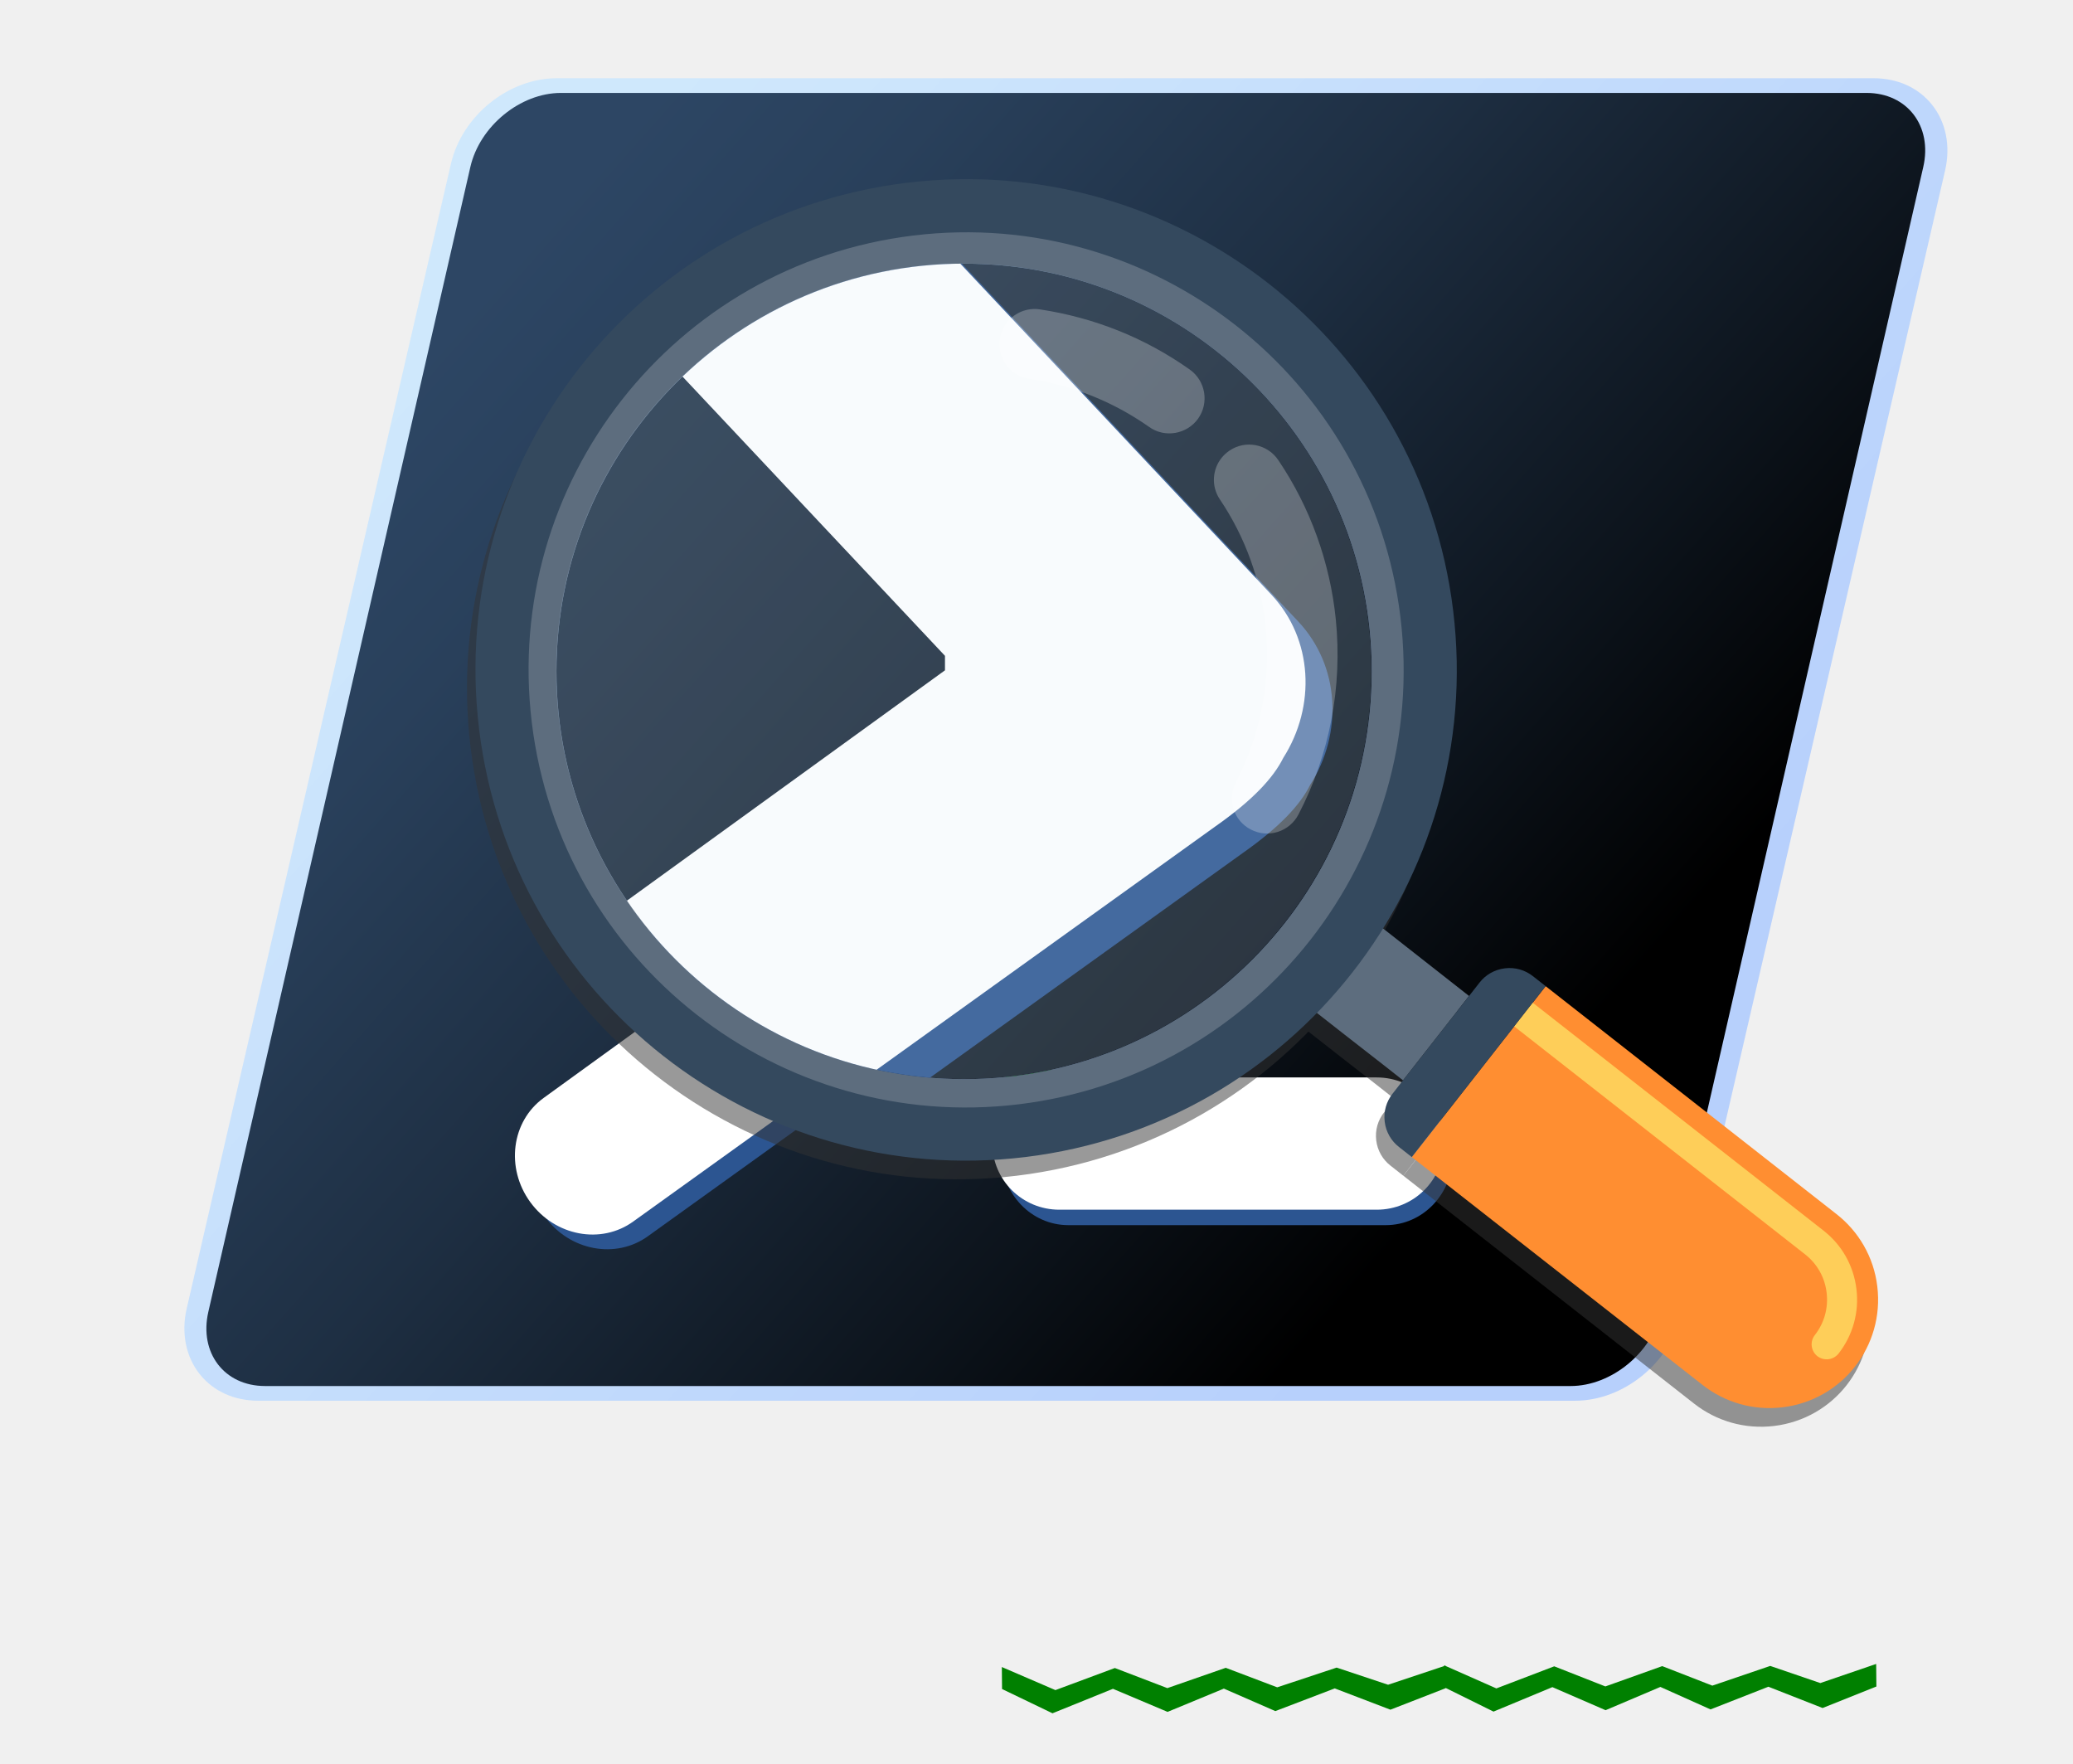
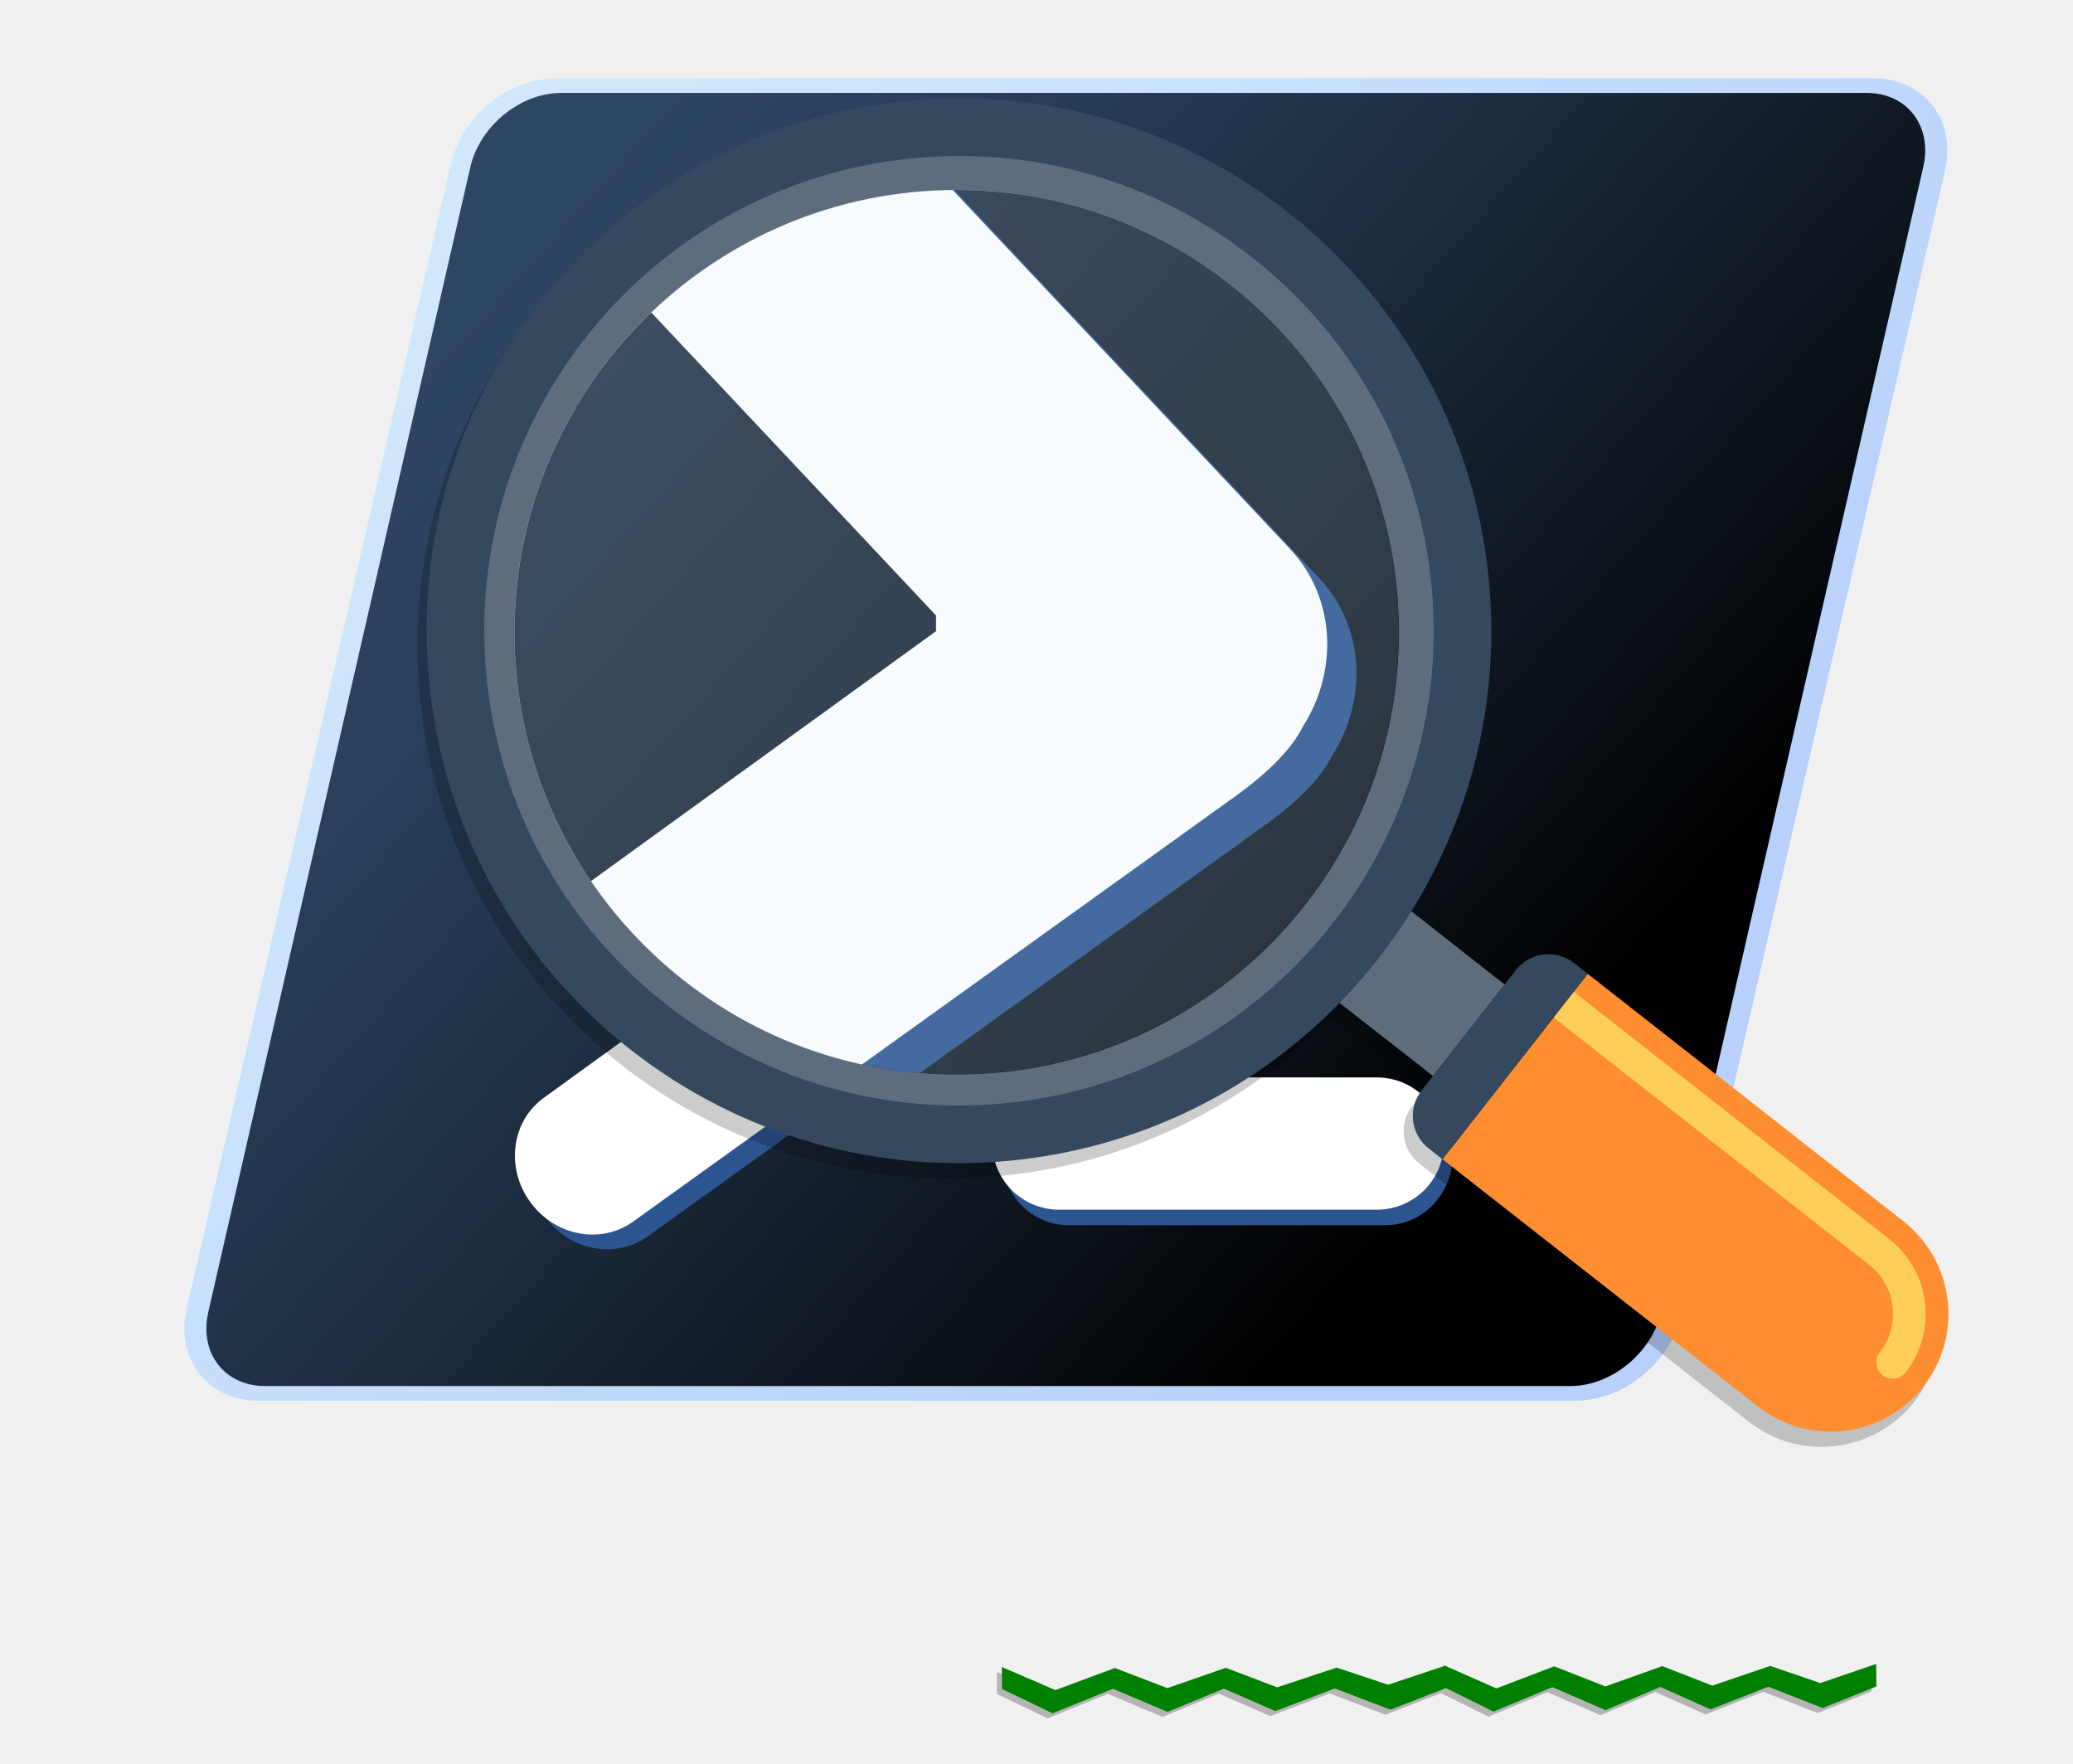
<svg xmlns="http://www.w3.org/2000/svg" version="1.1" id="Capa_1" x="0px" y="0px" viewBox="0 0 825.362 702.031" xml:space="preserve" width="825.362" height="702.031">
  <defs id="defs57">
    <linearGradient id="SVGID_1_" gradientUnits="userSpaceOnUse" x1="95.267" y1="91.926" x2="26.7" y2="30.68" gradientTransform="matrix(7.48733,0,0,7.48733,-850.3737,-267.4638)">
      <stop offset="0" style="stop-color:#A9C8FF" id="stop8" />
      <stop offset="1" style="stop-color:#C7E6FF" id="stop10" />
    </linearGradient>
    <linearGradient y2="90.278" x2="93.585" y1="30.778" x1="26.585" gradientUnits="userSpaceOnUse" id="SVGID_2_">
      <stop id="stop15" style="stop-color:#2D4664" offset="0" />
      <stop id="stop17" style="stop-color:#29405B" offset="0.169" />
      <stop id="stop19" style="stop-color:#1E2F43" offset="0.445" />
      <stop id="stop21" style="stop-color:#0C131B" offset="0.79" />
      <stop id="stop23" style="stop-color:#000000" offset="1" />
    </linearGradient>
    <clipPath clipPathUnits="userSpaceOnUse" id="clipPath1009">
      <path style="fill:#cee2f2;stroke-width:0.247" d="m 60.343,104.741 c 21.284,0 38.543,-17.253 38.543,-38.547 0,-21.279 -17.26,-38.542 -38.543,-38.542 -21.283,0 -38.545,17.263 -38.545,38.542 0,21.293 17.258,38.547 38.545,38.547 z" id="path1011" />
    </clipPath>
    <linearGradient id="SVGID_1_-8" gradientUnits="userSpaceOnUse" x1="95.267" y1="91.926" x2="26.7" y2="30.68">
      <stop offset="0" style="stop-color:#A9C8FF" id="stop8-9" />
      <stop offset="1" style="stop-color:#C7E6FF" id="stop10-6" />
    </linearGradient>
    <linearGradient y2="90.278" x2="93.585" y1="30.778" x1="26.585" gradientUnits="userSpaceOnUse" id="SVGID_2_-8">
      <stop id="stop15-6" style="stop-color:#2D4664" offset="0" />
      <stop id="stop17-8" style="stop-color:#29405B" offset="0.169" />
      <stop id="stop19-6" style="stop-color:#1E2F43" offset="0.445" />
      <stop id="stop21-1" style="stop-color:#0C131B" offset="0.79" />
      <stop id="stop23-0" style="stop-color:#000000" offset="1" />
    </linearGradient>
    <clipPath clipPathUnits="userSpaceOnUse" id="clipPath4843">
      <path style="opacity:0.6;fill:#cee2f2;stroke-width:0.726" d="m -361.189,311.901 c 62.581,0 113.329,-50.729 113.329,-113.34 0,-62.565 -50.75,-113.325 -113.329,-113.325 -62.578,0 -113.335,50.76 -113.335,113.325 0,62.608 50.743,113.34 113.335,113.34 z" id="path4845" />
    </clipPath>
  </defs>
  <g id="g869-7" transform="matrix(5.849571,0,0,5.849571,50,-80)">
    <g id="g4-5">
      <line style="fill:none" id="line2-4" y2="0" x2="0" y1="128" x1="0" />
    </g>
    <line style="clip-rule:evenodd;opacity:0;fill:#00ff18;fill-rule:evenodd" id="line6-5" y2="0" x2="0" y1="128" x1="0" />
    <path style="clip-rule:evenodd;opacity:0.8;fill:url(#SVGID_1_-8);fill-rule:evenodd" id="path13-8" d="M 9.033,109 C 7.4,109 5.987,108.362 5.055,107.202 4.103,106.017 3.776,104.388 4.159,102.732 L 22.145,24.821 C 22.899,21.557 26.062,19 29.349,19 h 89.623 c 1.634,0 3.047,0.638 3.978,1.798 0.952,1.184 1.279,2.814 0.896,4.47 l -17.986,77.911 c -0.753,3.264 -3.917,5.822 -7.203,5.822 H 9.033 Z" />
    <g id="g30-4">
      <g id="g28-1">
        <linearGradient y2="90.278" x2="93.585" y1="30.778" x1="26.585" gradientUnits="userSpaceOnUse" id="linearGradient943">
          <stop id="stop933" style="stop-color:#2D4664" offset="0" />
          <stop id="stop935" style="stop-color:#29405B" offset="0.169" />
          <stop id="stop937" style="stop-color:#1E2F43" offset="0.445" />
          <stop id="stop939" style="stop-color:#0C131B" offset="0.79" />
          <stop id="stop941" style="stop-color:#000000" offset="1" />
        </linearGradient>
        <path style="clip-rule:evenodd;fill:url(#SVGID_2_-8);fill-rule:evenodd" id="path26-6" d="M 118.5,20 H 29.634 c -2.769,0 -5.53,2.259 -6.168,5.045 L 5.632,102.955 C 4.995,105.742 6.722,108 9.491,108 h 88.865 c 2.769,0 5.53,-2.258 6.168,-5.045 L 122.358,25.044 C 122.996,22.259 121.268,20 118.5,20 Z" />
      </g>
    </g>
    <path style="clip-rule:evenodd;fill:#2c5591;fill-rule:evenodd" id="path32-5" d="m 64.165,87.558 h 21.613 c 2.513,0 4.55,2.125 4.55,4.746 0,2.621 -2.037,4.747 -4.55,4.747 H 64.165 c -2.513,0 -4.55,-2.125 -4.55,-4.747 0,-2.621 2.037,-4.746 4.55,-4.746 z" />
    <path style="clip-rule:evenodd;fill:#2c5591;fill-rule:evenodd" id="path34-7" d="m 78.184,66.455 c -0.372,0.749 -1.144,1.575 -2.509,2.534 L 35.562,97.798 c -2.19,1.591 -5.334,1.001 -7.021,-1.319 -1.687,-2.32 -1.28,-5.49 0.91,-7.082 L 65.624,63.203 V 62.665 L 42.896,38.487 c -1.854,-1.972 -1.661,-5.161 0.431,-7.124 2.092,-1.962 5.29,-1.954 7.144,0.018 l 27.271,29.012 c 1.548,1.647 1.663,4.141 0.442,6.062 z" />
    <path style="clip-rule:evenodd;fill:#ffffff;fill-rule:evenodd" id="path36-5" d="m 77.184,65.455 c -0.372,0.749 -1.144,1.575 -2.509,2.534 L 34.562,96.798 c -2.19,1.591 -5.334,1.001 -7.021,-1.319 -1.687,-2.32 -1.28,-5.49 0.91,-7.082 L 64.624,62.203 V 61.665 L 41.896,37.487 c -1.854,-1.972 -1.661,-5.161 0.431,-7.124 2.092,-1.962 5.29,-1.954 7.144,0.018 l 27.271,29.012 c 1.548,1.647 1.663,4.141 0.442,6.062 z" />
    <path style="clip-rule:evenodd;fill:#ffffff;fill-rule:evenodd" id="path38-7" d="m 63.55,87 h 21.613 c 2.513,0 4.55,2.015 4.55,4.5 0,2.485 -2.037,4.5 -4.55,4.5 H 63.55 C 61.037,96 59,93.985 59,91.5 59,89.015 61.037,87 63.55,87 Z" />
  </g>
  <g id="g24" transform="translate(179.3527,67.56316)">
</g>
  <g id="g26" transform="translate(179.3527,67.56316)">
</g>
  <g id="g28" transform="translate(179.3527,67.56316)">
</g>
  <g id="g30" transform="translate(179.3527,67.56316)">
</g>
  <g id="g32" transform="translate(179.3527,67.56316)">
</g>
  <g id="g34" transform="translate(179.3527,67.56316)">
</g>
  <g id="g36" transform="translate(179.3527,67.56316)">
</g>
  <g id="g38" transform="translate(179.3527,67.56316)">
</g>
  <g id="g40" transform="translate(179.3527,67.56316)">
</g>
  <g id="g42" transform="translate(179.3527,67.56316)">
</g>
  <g id="g44" transform="translate(179.3527,67.56316)">
</g>
  <g id="g46" transform="translate(179.3527,67.56316)">
</g>
  <g id="g48" transform="translate(179.3527,67.56316)">
</g>
  <g id="g50" transform="translate(179.3527,67.56316)">
</g>
  <g id="g52" transform="translate(179.3527,67.56316)">
</g>
-   <g id="g4784" style="opacity:0.5;fill:#333333" transform="translate(-214.9707,-303.697)">
-     <path id="path4-8" d="m 826.997,703.705 115.81,90.741 c 8.709,6.805 14.835,16.974 16.239,28.807 1.438,11.849 -2.049,23.175 -8.873,31.896 -6.809,8.678 -16.959,14.754 -28.807,16.191 -11.844,1.437 -23.141,-2.036 -31.852,-8.858 l -115.805,-90.752 z" style="fill:#333333;stroke-width:1.027" />
-     <path id="path6-2" d="m 814.476,719.709 v 0 l 7.372,-9.427 115.822,90.755 c 7.313,5.735 11.952,13.979 13.068,23.218 1.124,9.264 -1.418,18.396 -7.13,25.722 -1.049,1.285 -2.501,2.044 -4,2.226 -1.533,0.186 -3.113,-0.205 -4.434,-1.218 -2.582,-2.052 -3.035,-5.785 -1.016,-8.377 3.786,-4.815 5.443,-10.848 4.706,-16.928 -0.719,-6.056 -3.779,-11.475 -8.575,-15.226 z" style="fill:#333333;stroke-width:1.027" />
-     <polygon transform="matrix(1.019689,-0.1237357,0.1237357,1.019689,378.8169,407.41)" id="polygon2-4" points="368.471,339.113 335.562,306.153 306.161,335.555 318.743,348.142 333.453,362.775 339.121,368.484 " style="fill:#333333" />
-     <g transform="matrix(1.019689,-0.1237357,0.1237357,1.019689,378.8169,407.41)" id="g12-7" style="fill:#333333">
-       <path id="path8-8" d="m 338.916,398.413 59.484,-59.5 -4.436,-4.447 c -2.678,-2.688 -6.339,-4.321 -10.409,-4.321 -4.096,0 -7.767,1.626 -10.419,4.301 l -38.682,38.702 c -2.657,2.637 -4.316,6.308 -4.316,10.409 0,4.04 1.656,7.757 4.316,10.378 z" style="fill:#333333" />
-       <path id="path10-8" d="M 0,190.162 C 0,85.156 85.143,0.003 190.17,0.003 c 105.037,0 190.175,85.158 190.175,190.159 0,105.037 -85.148,190.175 -190.175,190.2 C 85.143,380.337 0,295.196 0,190.162 Z" style="fill:#333333" />
+   <g id="g4784" style="opacity:0.2;fill:#000000" transform="matrix(1.084943,0,0,1.084943,-268.7486,-369.7385)">
+     <path id="path4-8" d="m 826.997,703.705 115.81,90.741 c 8.709,6.805 14.835,16.974 16.239,28.807 1.438,11.849 -2.049,23.175 -8.873,31.896 -6.809,8.678 -16.959,14.754 -28.807,16.191 -11.844,1.437 -23.141,-2.036 -31.852,-8.858 l -115.805,-90.752 z" style="fill:#000000;stroke-width:1.027" />
+     <path id="path6-2" d="m 814.476,719.709 v 0 l 7.372,-9.427 115.822,90.755 c 7.313,5.735 11.952,13.979 13.068,23.218 1.124,9.264 -1.418,18.396 -7.13,25.722 -1.049,1.285 -2.501,2.044 -4,2.226 -1.533,0.186 -3.113,-0.205 -4.434,-1.218 -2.582,-2.052 -3.035,-5.785 -1.016,-8.377 3.786,-4.815 5.443,-10.848 4.706,-16.928 -0.719,-6.056 -3.779,-11.475 -8.575,-15.226 z" style="fill:#000000;stroke-width:1.027" />
+     <polygon transform="matrix(1.019689,-0.1237357,0.1237357,1.019689,378.8169,407.41)" id="polygon2-4" points="339.121,368.484 368.471,339.113 335.562,306.153 306.161,335.555 318.743,348.142 333.453,362.775 " style="fill:#000000" />
+     <g transform="matrix(1.019689,-0.1237357,0.1237357,1.019689,378.8169,407.41)" id="g12-7" style="fill:#000000">
+       <path id="path8-8" d="m 338.916,398.413 59.484,-59.5 -4.436,-4.447 c -2.678,-2.688 -6.339,-4.321 -10.409,-4.321 -4.096,0 -7.767,1.626 -10.419,4.301 l -38.682,38.702 c -2.657,2.637 -4.316,6.308 -4.316,10.409 0,4.04 1.656,7.757 4.316,10.378 z" style="fill:#000000" />
+       <path id="path10-8" d="M 0,190.162 C 0,85.156 85.143,0.003 190.17,0.003 c 105.037,0 190.175,85.158 190.175,190.159 0,105.037 -85.148,190.175 -190.175,190.2 C 85.143,380.337 0,295.196 0,190.162 Z" style="fill:#000000" />
    </g>
-     <path id="path14-1" d="m 617.246,750.719 c 95.479,-11.586 163.527,-98.397 151.936,-193.919 -11.585,-95.467 -98.422,-163.508 -193.902,-151.922 -95.494,11.59 -163.53,98.419 -151.945,193.892 11.591,95.52 98.418,163.538 193.912,151.95 z" style="fill:#333333;stroke-width:1.027" />
-     <path id="path16-0-9" d="m 597.207,741.418 c 89.629,0 162.311,-72.654 162.311,-162.328 0,-89.607 -72.686,-162.306 -162.311,-162.306 -89.626,0 -162.32,72.699 -162.32,162.306 0,89.668 72.675,162.328 162.32,162.328 z" style="opacity:0.6;fill:#333333;stroke-width:1.04" />
-     <g transform="matrix(1.019689,-0.1237357,0.1237357,1.019689,378.8169,407.41)" style="opacity:0.25;fill:#333333" id="g22-7">
-       <path id="path18-7" d="m 194.273,59.774 c -2.657,-3.942 -7.224,-6.41 -12.25,-6.124 -21.535,1.308 -41.887,7.373 -60.485,18.171 -6.548,3.83 -8.794,12.27 -4.979,18.849 3.814,6.497 12.265,8.809 18.793,4.943 14.835,-8.558 31.073,-13.42 48.287,-14.469 7.562,-0.394 13.379,-6.917 12.91,-14.474 -0.087,-2.619 -0.965,-4.974 -2.276,-6.896 z" style="fill:#333333" />
-       <path id="path20-4" d="m 105.94,105.004 c -0.732,-1.098 -1.687,-2.117 -2.734,-2.985 -5.906,-4.831 -14.566,-3.891 -19.341,2.01 -14.054,17.254 -23.726,37.955 -27.996,59.986 -5.051,26.166 -2.409,52.956 7.624,77.504 2.924,7.076 10.972,10.399 17.992,7.506 7.04,-2.852 10.394,-10.87 7.511,-17.946 -8,-19.576 -10.076,-40.955 -6.013,-61.839 3.323,-17.587 11.049,-34.099 22.259,-47.869 3.898,-4.794 4.001,-11.521 0.698,-16.367 z" style="fill:#333333" />
+     <path id="path14-1" d="m 617.246,750.719 c 95.479,-11.586 163.527,-98.397 151.936,-193.919 -11.585,-95.467 -98.422,-163.508 -193.902,-151.922 -95.494,11.59 -163.53,98.419 -151.945,193.892 11.591,95.52 98.418,163.538 193.912,151.95 z" style="fill:#000000;stroke-width:1.027" />
+     <path id="path16-0-9" d="m 597.207,741.418 c 89.629,0 162.311,-72.654 162.311,-162.328 0,-89.607 -72.686,-162.306 -162.311,-162.306 -89.626,0 -162.32,72.699 -162.32,162.306 0,89.668 72.675,162.328 162.32,162.328 z" style="opacity:0.6;fill:#000000;stroke-width:1.04" />
+     <g transform="matrix(1.019689,-0.1237357,0.1237357,1.019689,378.8169,407.41)" style="opacity:0.25;fill:#000000" id="g22-7">
+       <path id="path18-7" d="m 194.273,59.774 c -2.657,-3.942 -7.224,-6.41 -12.25,-6.124 -21.535,1.308 -41.887,7.373 -60.485,18.171 -6.548,3.83 -8.794,12.27 -4.979,18.849 3.814,6.497 12.265,8.809 18.793,4.943 14.835,-8.558 31.073,-13.42 48.287,-14.469 7.562,-0.394 13.379,-6.917 12.91,-14.474 -0.087,-2.619 -0.965,-4.974 -2.276,-6.896 z" style="fill:#000000" />
+       <path id="path20-4" d="m 105.94,105.004 c -0.732,-1.098 -1.687,-2.117 -2.734,-2.985 -5.906,-4.831 -14.566,-3.891 -19.341,2.01 -14.054,17.254 -23.726,37.955 -27.996,59.986 -5.051,26.166 -2.409,52.956 7.624,77.504 2.924,7.076 10.972,10.399 17.992,7.506 7.04,-2.852 10.394,-10.87 7.511,-17.946 -8,-19.576 -10.076,-40.955 -6.013,-61.839 3.323,-17.587 11.049,-34.099 22.259,-47.869 3.898,-4.794 4.001,-11.521 0.698,-16.367 z" style="fill:#000000" />
    </g>
  </g>
-   <path style="fill:#ff8e31;stroke-width:1.027" d="m 615.398,392.581 115.81,90.741 c 8.709,6.805 14.835,16.974 16.239,28.807 1.438,11.849 -2.049,23.175 -8.873,31.896 -6.809,8.678 -16.959,14.754 -28.807,16.191 -11.844,1.437 -23.141,-2.036 -31.852,-8.858 L 562.11,460.607 Z" id="path4" />
-   <path style="fill:#fece59;stroke-width:1.027" d="m 602.877,408.585 v 0 l 7.372,-9.427 115.822,90.755 c 7.313,5.735 11.952,13.979 13.068,23.218 1.124,9.264 -1.418,18.396 -7.13,25.722 -1.049,1.285 -2.501,2.044 -4,2.226 -1.533,0.186 -3.113,-0.205 -4.434,-1.218 -2.582,-2.052 -3.035,-5.785 -1.016,-8.377 3.786,-4.815 5.443,-10.848 4.706,-16.928 -0.719,-6.056 -3.779,-11.475 -8.575,-15.226 z" id="path6" />
-   <polygon style="fill:#5d6d7e" points="306.161,335.555 318.743,348.142 333.453,362.775 339.121,368.484 368.471,339.113 335.562,306.153 " id="polygon2" transform="matrix(1.019689,-0.1237357,0.1237357,1.019689,167.2179,96.28633)" />
-   <g id="g12" transform="matrix(1.019689,-0.1237357,0.1237357,1.019689,167.2179,96.28633)">
+   <path style="fill:#ff8e31;stroke-width:1.114" d="m 632.154,387.683 125.647,98.448 c 9.449,7.383 16.095,18.416 17.618,31.254 1.56,12.855 -2.223,25.143 -9.627,34.606 -7.387,9.415 -18.399,16.007 -31.254,17.567 -12.85,1.559 -25.107,-2.209 -34.558,-9.61 L 574.339,461.488 Z" id="path4" />
+   <path style="fill:#fece59;stroke-width:1.114" d="m 618.57,405.047 v 0 l 7.998,-10.227 125.66,98.464 c 7.934,6.222 12.968,15.167 14.178,25.19 1.22,10.051 -1.539,19.959 -7.735,27.907 -1.139,1.394 -2.714,2.217 -4.34,2.415 -1.663,0.202 -3.378,-0.222 -4.81,-1.321 -2.802,-2.226 -3.293,-6.277 -1.103,-9.088 4.108,-5.223 5.906,-11.77 5.105,-18.366 -0.78,-6.57 -4.101,-12.449 -9.304,-16.519 z" id="path6" />
+   <polygon style="fill:#5d6d7e" points="306.161,335.555 318.743,348.142 333.453,362.775 339.121,368.484 368.471,339.113 335.562,306.153 " id="polygon2" transform="matrix(1.106304,-0.1342462,0.1342462,1.106304,145.9042,66.22064)" />
+   <g id="g12" transform="matrix(1.106304,-0.1342462,0.1342462,1.106304,145.9042,66.22064)">
    <path style="fill:#34495e" d="m 338.916,398.413 59.484,-59.5 -4.436,-4.447 c -2.678,-2.688 -6.339,-4.321 -10.409,-4.321 -4.096,0 -7.767,1.626 -10.419,4.301 l -38.682,38.702 c -2.657,2.637 -4.316,6.308 -4.316,10.409 0,4.04 1.656,7.757 4.316,10.378 z" id="path8" />
    <path style="fill:#34495e" d="M 0,190.162 C 0,85.156 85.143,0.003 190.17,0.003 c 105.037,0 190.175,85.158 190.175,190.159 0,105.037 -85.148,190.175 -190.175,190.2 C 85.143,380.337 0,295.196 0,190.162 Z" id="path10" />
  </g>
-   <path style="fill:#5d6d7e;stroke-width:1.027" d="M 405.647,439.596 C 501.125,428.01 569.174,341.199 557.583,245.676 545.998,150.209 459.161,82.168 363.68,93.754 c -95.494,11.59 -163.53,98.419 -151.945,193.892 11.591,95.52 98.418,163.538 193.912,151.95 z" id="path14" />
-   <g id="g4918" transform="translate(-633.1434,-27.51223)">
+   <path style="fill:#5d6d7e;stroke-width:1.114" d="M 404.586,438.692 C 508.175,426.122 582.004,331.936 569.428,228.3 556.859,124.723 462.646,50.903 359.055,63.473 255.45,76.048 181.633,170.252 194.203,273.835 c 12.576,103.634 106.778,177.429 210.383,164.857 z" id="path14" />
+   <g id="g4918" transform="matrix(1.084943,0,0,1.084943,-722.4422,-68.09375)">
    <g clip-path="url(#clipPath4843)" transform="matrix(1.432217,0,0,1.432217,1534.308,10.38764)" id="g4841">
      <flowRoot xml:space="preserve" id="flowRoot968" style="font-style:normal;font-weight:normal;font-size:40px;line-height:1.25;font-family:sans-serif;letter-spacing:0px;word-spacing:0px;fill:#000000;fill-opacity:1;stroke:none" transform="matrix(3.42851,0,0,3.42851,4105.183,1681.122)">
        <flowRegion id="flowRegion970">
          <rect id="rect972" width="65.214" height="54.83" x="-1268.669" y="-452.634" />
        </flowRegion>
        <flowPara id="flowPara976" style="font-style:normal;font-variant:normal;font-weight:normal;font-stretch:normal;font-size:38.89px;font-family:sans-serif;-inkscape-font-specification:'sans-serif, Normal';font-variant-ligatures:normal;font-variant-caps:normal;font-variant-numeric:normal;font-feature-settings:normal;text-align:start;writing-mode:lr-tb;text-anchor:start">PS</flowPara>
      </flowRoot>
      <flowRoot xml:space="preserve" id="flowRoot968-3" style="font-style:normal;font-weight:normal;font-size:40px;line-height:1.25;font-family:sans-serif;letter-spacing:0px;word-spacing:0px;fill:#000000;fill-opacity:1;stroke:none" transform="matrix(2.818591,0,0,2.818591,3215.513,1652.821)">
        <flowRegion id="flowRegion970-7">
          <rect id="rect972-1" width="65.214" height="54.83" x="-1268.669" y="-452.634" />
        </flowRegion>
        <flowPara id="flowPara976-9" style="font-style:normal;font-variant:normal;font-weight:normal;font-stretch:normal;font-size:47.305px;font-family:sans-serif;-inkscape-font-specification:'sans-serif, Normal';font-variant-ligatures:normal;font-variant-caps:normal;font-variant-numeric:normal;font-feature-settings:normal;text-align:start;writing-mode:lr-tb;text-anchor:start">SA</flowPara>
      </flowRoot>
      <g id="g1008" transform="matrix(0.6833705,0,0,0.6833705,-512.9118,268.7549)" style="fill:#008000;stroke:#008000;stroke-width:2.927;stroke-miterlimit:4;stroke-dasharray:none">
        <path id="path1006" d="m 402.9,110.1 c 0,-0.7 -0.3,-1.4 -0.8,-2 L 351.4,57.4 c -1.1,-1.1 -2.9,-1.1 -4,0 l -46.7,46.7 -48.8,-48.8 c -1.1,-1.1 -2.9,-1.1 -4,0 l -46.5,46.5 -49,-49 c -1.1,-1.1 -2.9,-1.1 -4,0 L 101.7,99.5 52.9,50.8 c -1.1,-1.1 -2.9,-1.1 -4,0 L 0.8,99 c -1.1,1.1 -1.1,2.9 0,4 1.1,1.1 2.9,1.1 4,0 L 51,56.8 99.7,105.5 c 1.1,1.1 2.9,1.1 4,0 0.1,-0.1 0.1,-0.2 0.2,-0.3 0.1,-0.1 0.3,-0.1 0.4,-0.3 l 46.2,-46.2 48.7,48.7 c 0.7,0.7 1.7,0.9 2.5,0.7 0.7,0 1.5,-0.2 2,-0.8 l 46.2,-46.2 48.7,48.7 c 1.1,1.1 2.9,1.1 4,0 0.1,-0.1 0.1,-0.2 0.2,-0.2 0.1,-0.1 0.3,-0.1 0.4,-0.3 L 349.4,63.1 398,112 c 1.1,1.1 2.9,1.1 4,0 0.6,-0.5 0.9,-1.2 0.9,-1.9 z" style="fill:#008000;stroke:#008000;stroke-width:2.927;stroke-miterlimit:4;stroke-dasharray:none" />
      </g>
      <path d="m -782.741,548.655 c -12.227,0 -22.806,-4.777 -29.785,-13.462 -7.128,-8.872 -9.576,-21.069 -6.709,-33.468 l 134.667,-583.345 c 5.645,-24.439 29.328,-43.584 53.939,-43.584 H 40.409 c 12.234,0 22.814,4.777 29.785,13.462 7.128,8.865 9.576,21.069 6.709,33.468 L -57.765,505.071 c -5.638,24.439 -29.328,43.591 -53.931,43.591 h -671.045 z" id="path13" style="clip-rule:evenodd;opacity:0.8;fill:url(#SVGID_1_);fill-rule:evenodd;stroke-width:7.487" />
      <g id="g30-6" transform="matrix(7.48733,0,0,7.48733,-850.3737,-267.4638)">
        <g id="g28-5">
          <linearGradient id="linearGradient929" gradientUnits="userSpaceOnUse" x1="26.585" y1="30.778" x2="93.585" y2="90.278">
            <stop offset="0" style="stop-color:#2D4664" id="stop919" />
            <stop offset="0.169" style="stop-color:#29405B" id="stop921" />
            <stop offset="0.445" style="stop-color:#1E2F43" id="stop923" />
            <stop offset="0.79" style="stop-color:#0C131B" id="stop925" />
            <stop offset="1" style="stop-color:#000000" id="stop927" />
          </linearGradient>
          <path d="M 118.5,20 H 29.634 c -2.769,0 -5.53,2.259 -6.168,5.045 L 5.632,102.955 C 4.995,105.742 6.722,108 9.491,108 h 88.865 c 2.769,0 5.53,-2.258 6.168,-5.045 L 122.358,25.044 C 122.996,22.259 121.268,20 118.5,20 Z" id="path26" style="clip-rule:evenodd;fill:url(#SVGID_2_);fill-rule:evenodd" />
        </g>
      </g>
      <g id="g856" transform="matrix(7.48733,0,0,7.48733,-850.3737,-267.4638)">
        <path id="path32" d="m 64.165,87.558 h 21.613 c 2.513,0 4.55,2.125 4.55,4.746 0,2.621 -2.037,4.747 -4.55,4.747 H 64.165 c -2.513,0 -4.55,-2.125 -4.55,-4.747 0,-2.621 2.037,-4.746 4.55,-4.746 z" style="clip-rule:evenodd;fill:#2c5591;fill-rule:evenodd" />
        <path id="path34" d="m 78.184,66.455 c -0.372,0.749 -1.144,1.575 -2.509,2.534 L 35.562,97.798 c -2.19,1.591 -5.334,1.001 -7.021,-1.319 -1.687,-2.32 -1.28,-5.49 0.91,-7.082 L 65.624,63.203 V 62.665 L 42.896,38.487 c -1.854,-1.972 -1.661,-5.161 0.431,-7.124 2.092,-1.962 5.29,-1.954 7.144,0.018 l 27.271,29.012 c 1.548,1.647 1.663,4.141 0.442,6.062 z" style="clip-rule:evenodd;fill:#2c5591;fill-rule:evenodd" />
        <path id="path36" d="m 77.184,65.455 c -0.372,0.749 -1.144,1.575 -2.509,2.534 L 34.562,96.798 c -2.19,1.591 -5.334,1.001 -7.021,-1.319 -1.687,-2.32 -1.28,-5.49 0.91,-7.082 L 64.624,62.203 V 61.665 L 41.896,37.487 c -1.854,-1.972 -1.661,-5.161 0.431,-7.124 2.092,-1.962 5.29,-1.954 7.144,0.018 l 27.271,29.012 c 1.548,1.647 1.663,4.141 0.442,6.062 z" style="clip-rule:evenodd;fill:#ffffff;fill-rule:evenodd" />
        <path id="path38" d="m 63.55,87 h 21.613 c 2.513,0 4.55,2.015 4.55,4.5 0,2.485 -2.037,4.5 -4.55,4.5 H 63.55 C 61.037,96 59,93.985 59,91.5 59,89.015 61.037,87 63.55,87 Z" style="clip-rule:evenodd;fill:#ffffff;fill-rule:evenodd" />
      </g>
    </g>
    <path id="path16-0" d="m 1016.835,457.031 c 89.629,0 162.311,-72.654 162.311,-162.328 0,-89.607 -72.686,-162.306 -162.311,-162.306 -89.626,0 -162.32,72.699 -162.32,162.306 0,89.668 72.675,162.328 162.32,162.328 z" style="opacity:0.15;fill:#cee2f2;stroke-width:1.04" />
  </g>
  <flowRoot xml:space="preserve" id="flowRoot4942-5" style="font-style:normal;font-weight:normal;font-size:40px;line-height:1.25;font-family:sans-serif;letter-spacing:0px;word-spacing:0px;opacity:0.25;fill:#333333;fill-opacity:1;stroke:none" transform="matrix(2.1484,0,0,2.1484,127.8444,-741.9068)">
    <flowRegion id="flowRegion4944-9" style="fill:#333333">
      <rect id="rect4946-2" width="751.729" height="251.661" x="-30.373" y="609.694" style="fill:#333333" />
    </flowRegion>
    <flowPara id="flowPara4948-2" style="font-style:normal;font-variant:normal;font-weight:normal;font-stretch:normal;font-size:37.237px;font-family:sans-serif;-inkscape-font-specification:'sans-serif, Normal';font-variant-ligatures:normal;font-variant-caps:normal;font-variant-numeric:normal;font-feature-settings:normal;text-align:start;writing-mode:lr-tb;text-anchor:start;fill:#333333">PSScriptAnalyzer</flowPara>
  </flowRoot>
  <flowRoot xml:space="preserve" id="flowRoot4942" style="font-style:normal;font-weight:normal;font-size:40px;line-height:1.25;font-family:sans-serif;letter-spacing:0px;word-spacing:0px;fill:#000000;fill-opacity:1;stroke:none" transform="matrix(2.1484,0,0,2.1484,130.384,-744.9063)">
    <flowRegion id="flowRegion4944">
      <rect id="rect4946" width="751.729" height="251.661" x="-30.373" y="609.694" />
    </flowRegion>
    <flowPara id="flowPara4948" style="font-style:normal;font-variant:normal;font-weight:normal;font-stretch:normal;font-size:37.237px;font-family:sans-serif;-inkscape-font-specification:'sans-serif, Normal';font-variant-ligatures:normal;font-variant-caps:normal;font-variant-numeric:normal;font-feature-settings:normal;text-align:start;writing-mode:lr-tb;text-anchor:start">PSScriptAnalyzer</flowPara>
  </flowRoot>
+   <g id="g5010-6" transform="matrix(0.5134599,0,0,0.2251809,430.1046,482.6449)" style="opacity:0.25;fill:#000000;fill-opacity:1">
+     <path d="m 613.268,807.089 0.169,39.92 -41.713,37.996 -42.033,-37.642 -44.864,40.11 -38.881,-39.756 -42.489,41.151 -41.256,-40.796 -45.641,43.265 -38.104,-42.911 -0.164,-38.869 40.466,40.8 44.868,-39.059 39.654,35.55 44.092,-35.905 38.859,34.503 44.886,-34.857 38.841,30.301 z" id="svg_3-7" style="fill:#000000;fill-opacity:1;stroke:none;stroke-width:5;stroke-linejoin:round" />
+     <path d="m 279.272,810.051 0.169,39.92 -42.838,38 -43.158,-37.637 -46.074,40.115 -39.922,-39.751 -43.636,41.155 -42.36,-40.792 -46.872,43.27 -39.124,-42.906 -0.164,-38.869 41.549,40.795 46.079,-39.065 40.715,35.546 45.281,-35.91 39.9,34.499 46.097,-34.863 39.882,30.297 44.479,-33.805 z" id="svg_4-7" style="fill:#000000;fill-opacity:1;stroke:none;stroke-width:5;stroke-linejoin:round" />
+   </g>
  <g id="g5010" transform="matrix(0.5134599,0,0,0.2251809,432.1046,480.6449)" style="fill:#008000;fill-opacity:1">
    <path d="m 613.268,807.089 0.169,39.92 -41.713,37.996 -42.033,-37.642 -44.864,40.11 -38.881,-39.756 -42.489,41.151 -41.256,-40.796 -45.641,43.265 -38.104,-42.911 -0.164,-38.869 40.466,40.8 44.868,-39.059 39.654,35.55 44.092,-35.905 38.859,34.503 44.886,-34.857 38.841,30.301 z" id="svg_3" style="fill:#008000;fill-opacity:1;stroke:none;stroke-width:5;stroke-linejoin:round" />
    <path d="m 279.272,810.051 0.169,39.92 -42.838,38 -43.158,-37.637 -46.074,40.115 -39.922,-39.751 -43.636,41.155 -42.36,-40.792 -46.872,43.27 -39.124,-42.906 -0.164,-38.869 41.549,40.795 46.079,-39.065 40.715,35.546 45.281,-35.91 39.9,34.499 46.097,-34.863 39.882,30.297 44.479,-33.805 z" id="svg_4" style="fill:#008000;fill-opacity:1;stroke:none;stroke-width:5;stroke-linejoin:round" />
  </g>
-   <g id="g22" style="opacity:0.25" transform="matrix(-1.014647,-0.09188109,-0.09215038,1.012528,603.643,85.5594)">
+   <rect style="opacity:0.25;fill:#000000;fill-opacity:1;stroke:none;stroke-width:2;stroke-miterlimit:4;stroke-dasharray:none;stroke-opacity:1" id="rect948" width="104.316" height="83.606" x="-250.052" y="-12.842" />
+   <g id="g22" style="opacity:0.25" transform="matrix(-1.100834,-0.09968575,-0.09997792,1.098535,-50.81965,-65.84135)">
    <path style="fill:#ffffff" d="m 194.273,59.774 c -2.657,-3.942 -7.224,-6.41 -12.25,-6.124 -21.535,1.308 -41.887,7.373 -60.485,18.171 -6.548,3.83 -8.794,12.27 -4.979,18.849 3.814,6.497 12.265,8.809 18.793,4.943 14.835,-8.558 31.073,-13.42 48.287,-14.469 7.562,-0.394 13.379,-6.917 12.91,-14.474 -0.087,-2.619 -0.965,-4.974 -2.276,-6.896 z" id="path18" />
    <path style="fill:#ffffff" d="m 105.94,105.004 c -0.732,-1.098 -1.687,-2.117 -2.734,-2.985 -5.906,-4.831 -14.566,-3.891 -19.341,2.01 -14.054,17.254 -23.726,37.955 -27.996,59.986 -5.051,26.166 -2.409,52.956 7.624,77.504 2.924,7.076 10.972,10.399 17.992,7.506 7.04,-2.852 10.394,-10.87 7.511,-17.946 -8,-19.576 -10.076,-40.955 -6.013,-61.839 3.323,-17.587 11.049,-34.099 22.259,-47.869 3.898,-4.794 4.001,-11.521 0.698,-16.367 z" id="path20" />
  </g>
</svg>
